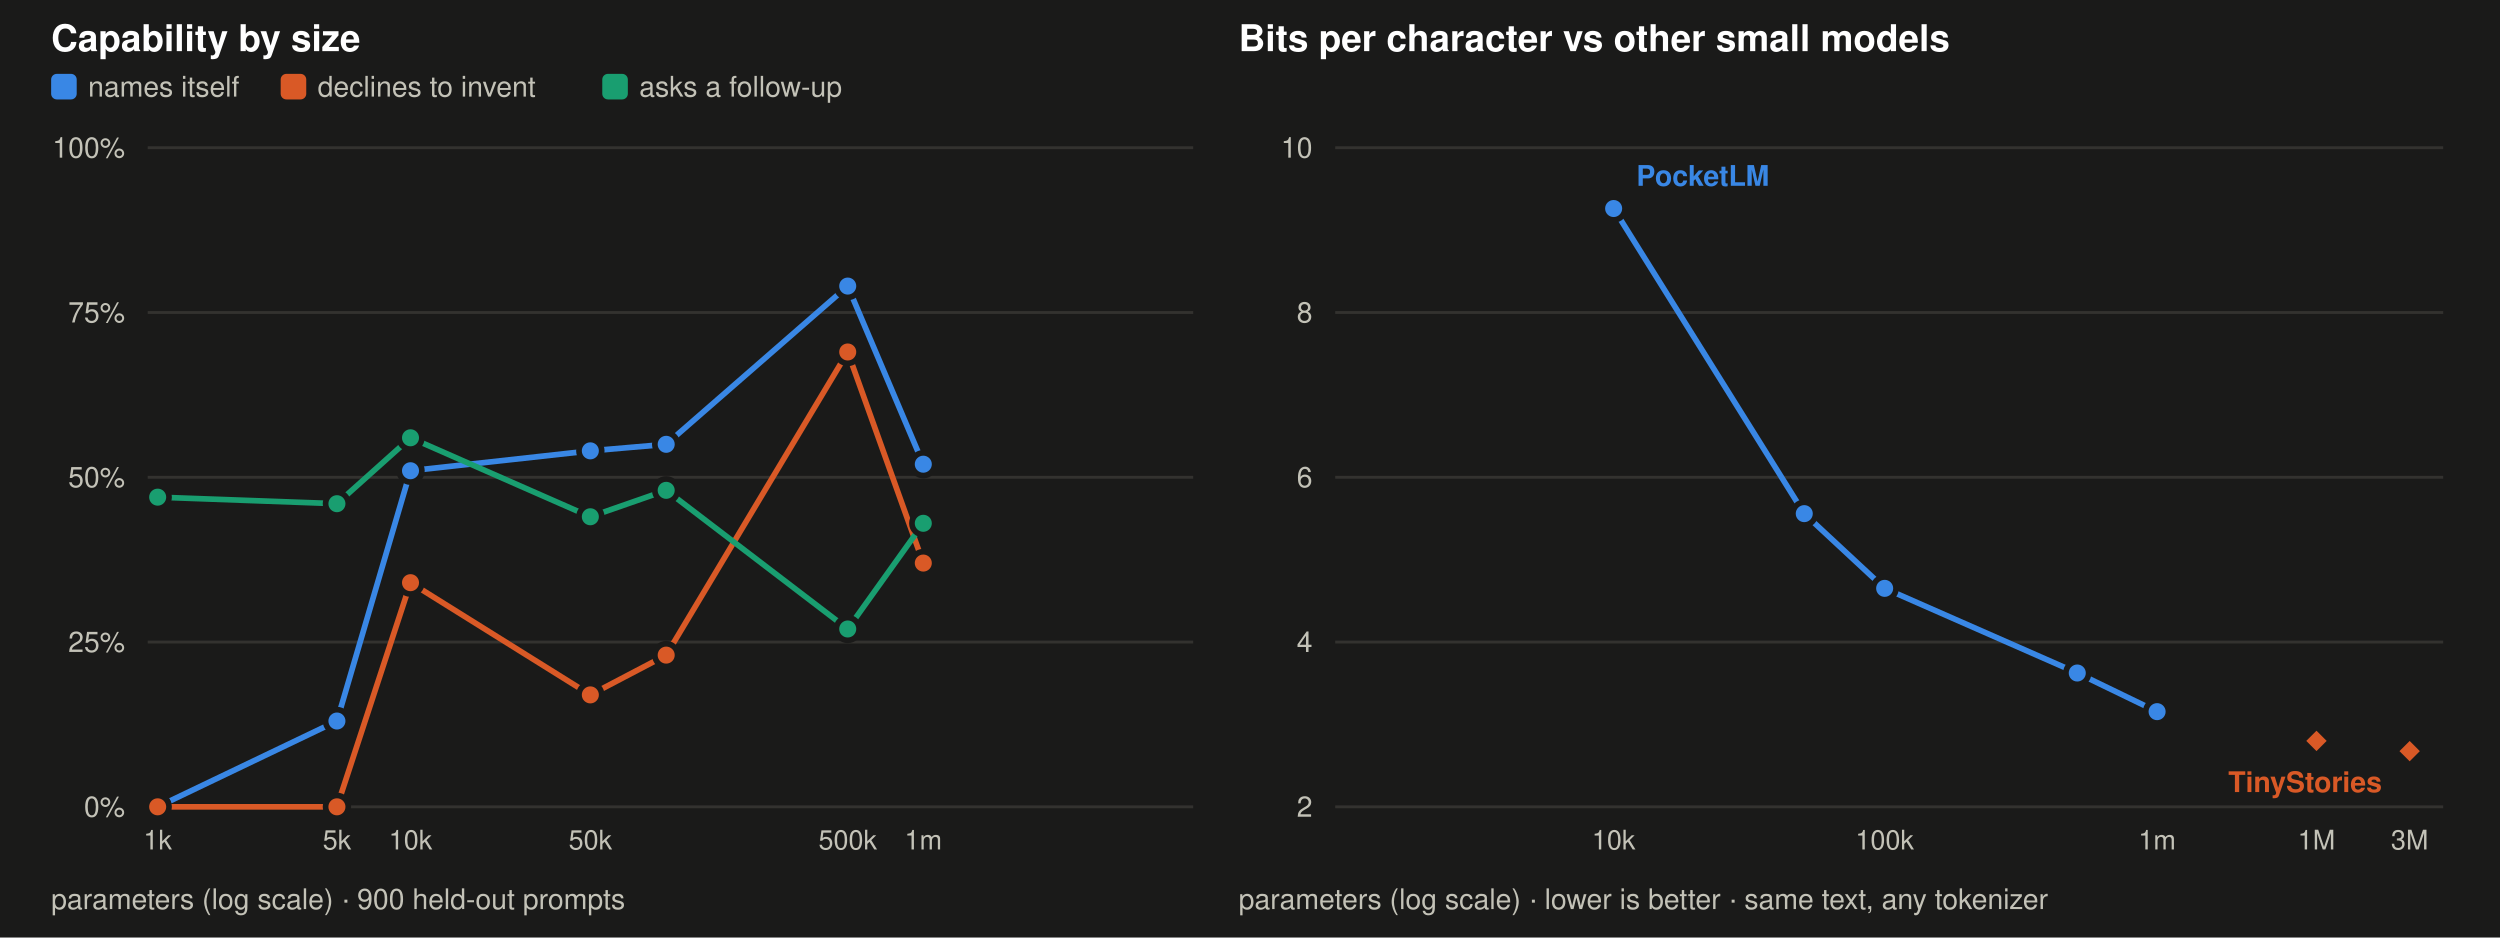
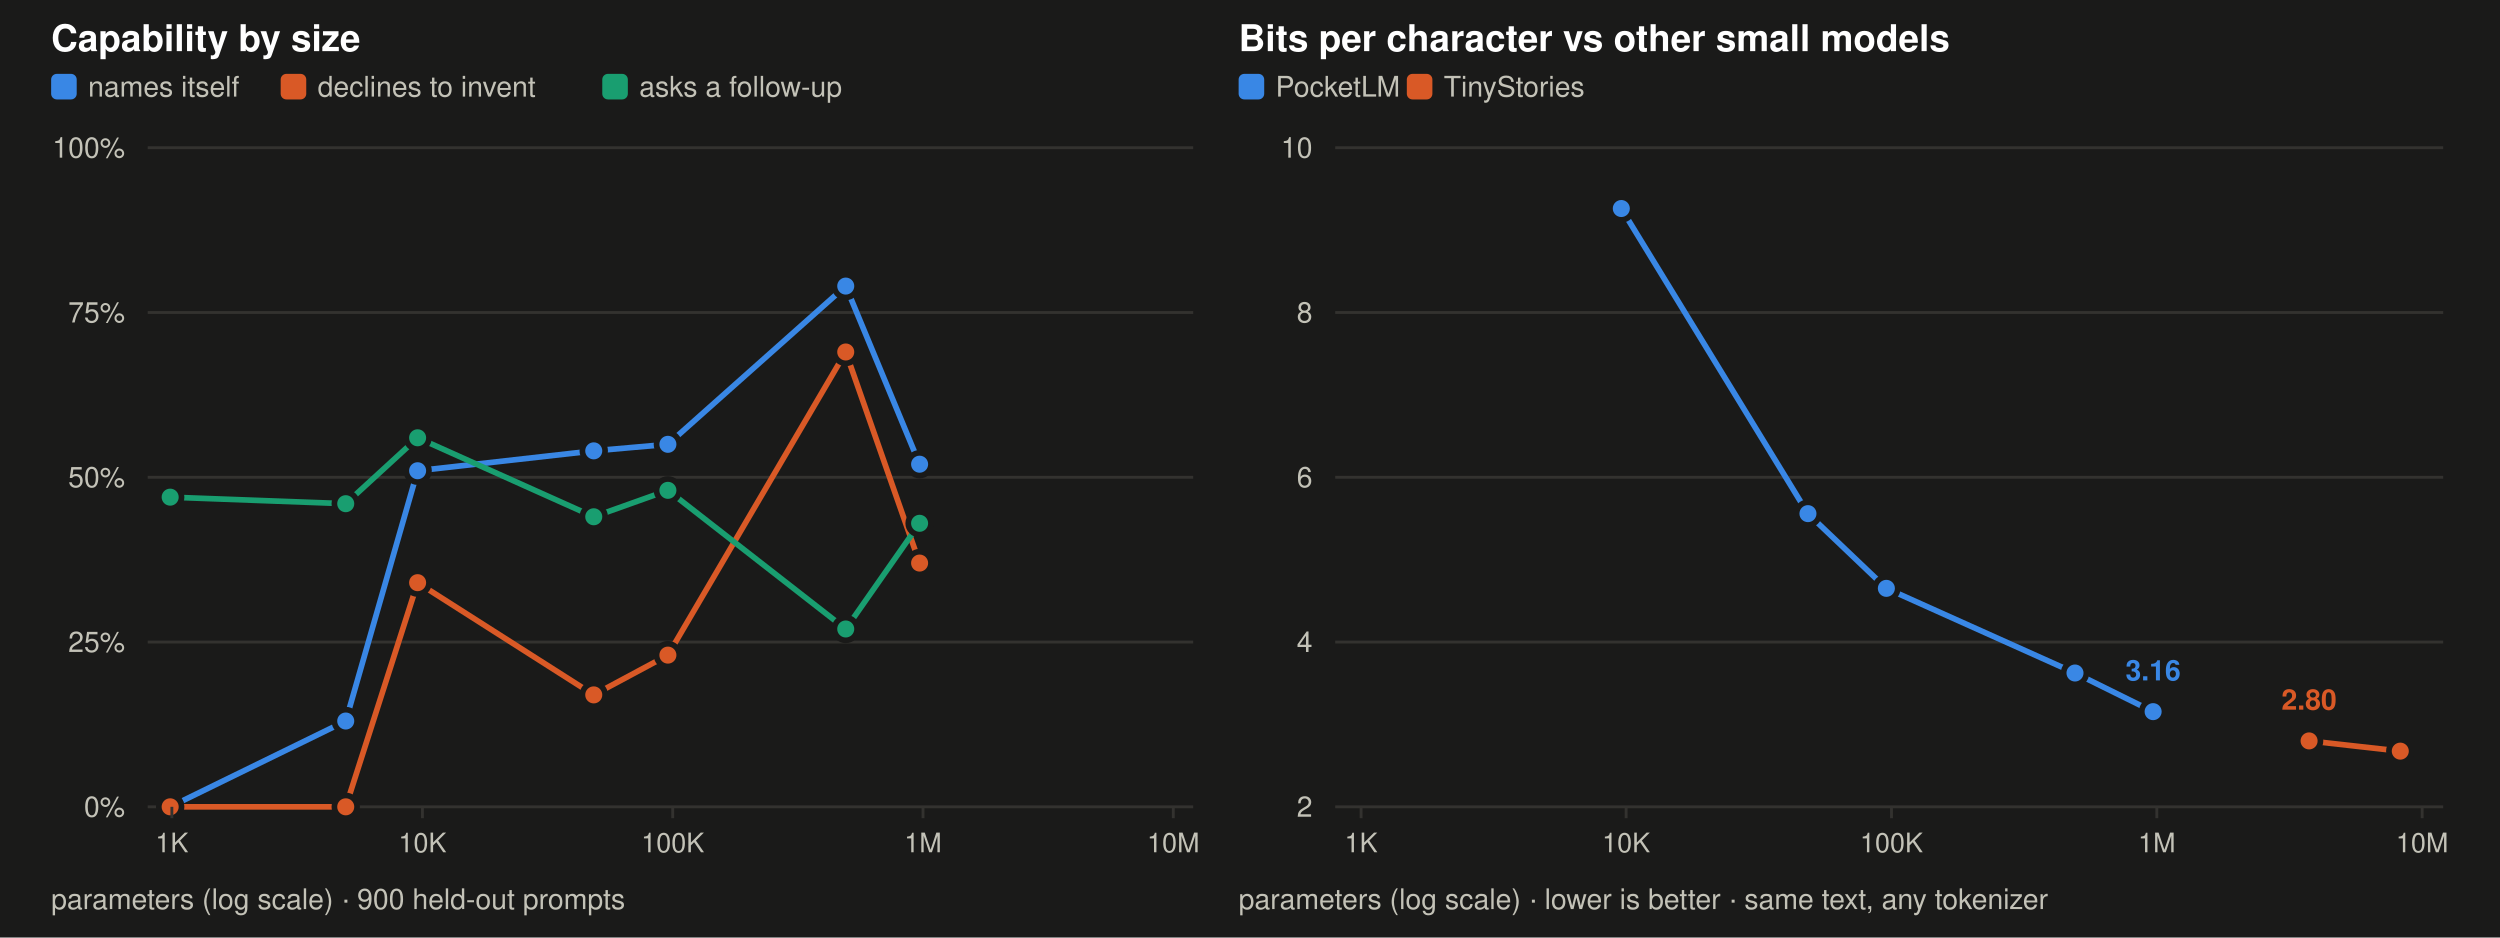
<svg xmlns="http://www.w3.org/2000/svg" viewBox="0 0 880 330" width="880" height="330" font-family="-apple-system,BlinkMacSystemFont,Segoe UI,Helvetica,Arial,sans-serif">
  <rect width="880" height="330" fill="#1a1a19" />
  <text x="18" y="18" fill="#ffffff" font-size="13" font-weight="600">Capability by size</text>
  <text x="18" y="320" fill="#c3c2b7" font-size="10">parameters (log scale) · 900 held-out prompts</text>
  <line x1="52" y1="284.0" x2="420" y2="284.0" stroke="#33322f" stroke-width="1" />
  <text x="44" y="287.5" fill="#c3c2b7" font-size="10" text-anchor="end">0%</text>
  <line x1="52" y1="226.0" x2="420" y2="226.0" stroke="#33322f" stroke-width="1" />
  <text x="44" y="229.5" fill="#c3c2b7" font-size="10" text-anchor="end">25%</text>
  <line x1="52" y1="168.0" x2="420" y2="168.0" stroke="#33322f" stroke-width="1" />
  <text x="44" y="171.5" fill="#c3c2b7" font-size="10" text-anchor="end">50%</text>
  <line x1="52" y1="110.0" x2="420" y2="110.0" stroke="#33322f" stroke-width="1" />
  <text x="44" y="113.5" fill="#c3c2b7" font-size="10" text-anchor="end">75%</text>
  <line x1="52" y1="52.0" x2="420" y2="52.0" stroke="#33322f" stroke-width="1" />
  <text x="44" y="55.5" fill="#c3c2b7" font-size="10" text-anchor="end">100%</text>
  <rect x="18" y="26" width="9" height="9" rx="2" fill="#3987e5" />
  <text x="31" y="34" fill="#c3c2b7" font-size="10">names itself</text>
  <rect x="98.8" y="26" width="9" height="9" rx="2" fill="#d95926" />
  <text x="111.8" y="34" fill="#c3c2b7" font-size="10">declines to invent</text>
  <rect x="212.0" y="26" width="9" height="9" rx="2" fill="#199e70" />
  <text x="225.0" y="34" fill="#c3c2b7" font-size="10">asks a follow-up</text>
-   <path d="M55.5,284.0 L118.6,253.8 L144.5,165.7 L207.8,158.7 L234.5,156.4 L298.4,100.7 L325.0,163.4" fill="none" stroke="#3987e5" stroke-width="2" stroke-linejoin="round" stroke-linecap="round" />
-   <circle cx="55.5" cy="284.0" r="4" fill="#3987e5" stroke="#1a1a19" stroke-width="2" />
-   <circle cx="118.6" cy="253.8" r="4" fill="#3987e5" stroke="#1a1a19" stroke-width="2" />
-   <circle cx="144.5" cy="165.7" r="4" fill="#3987e5" stroke="#1a1a19" stroke-width="2" />
-   <circle cx="207.8" cy="158.7" r="4" fill="#3987e5" stroke="#1a1a19" stroke-width="2" />
-   <circle cx="234.5" cy="156.4" r="4" fill="#3987e5" stroke="#1a1a19" stroke-width="2" />
-   <circle cx="298.4" cy="100.7" r="4" fill="#3987e5" stroke="#1a1a19" stroke-width="2" />
-   <circle cx="325.0" cy="163.4" r="4" fill="#3987e5" stroke="#1a1a19" stroke-width="2" />
-   <path d="M55.5,284.0 L118.6,284.0 L144.5,205.1 L207.8,244.6 L234.5,230.6 L298.4,123.9 L325.0,198.2" fill="none" stroke="#d95926" stroke-width="2" stroke-linejoin="round" stroke-linecap="round" />
-   <circle cx="55.5" cy="284.0" r="4" fill="#d95926" stroke="#1a1a19" stroke-width="2" />
-   <circle cx="118.6" cy="284.0" r="4" fill="#d95926" stroke="#1a1a19" stroke-width="2" />
-   <circle cx="144.5" cy="205.1" r="4" fill="#d95926" stroke="#1a1a19" stroke-width="2" />
-   <circle cx="207.8" cy="244.6" r="4" fill="#d95926" stroke="#1a1a19" stroke-width="2" />
-   <circle cx="234.5" cy="230.6" r="4" fill="#d95926" stroke="#1a1a19" stroke-width="2" />
-   <circle cx="298.4" cy="123.9" r="4" fill="#d95926" stroke="#1a1a19" stroke-width="2" />
-   <circle cx="325.0" cy="198.2" r="4" fill="#d95926" stroke="#1a1a19" stroke-width="2" />
-   <path d="M55.5,175.0 L118.6,177.3 L144.5,154.1 L207.8,181.9 L234.5,172.6 L298.4,221.4 L325.0,184.2" fill="none" stroke="#199e70" stroke-width="2" stroke-linejoin="round" stroke-linecap="round" />
-   <circle cx="55.5" cy="175.0" r="4" fill="#199e70" stroke="#1a1a19" stroke-width="2" />
-   <circle cx="118.6" cy="177.3" r="4" fill="#199e70" stroke="#1a1a19" stroke-width="2" />
-   <circle cx="144.5" cy="154.1" r="4" fill="#199e70" stroke="#1a1a19" stroke-width="2" />
-   <circle cx="207.8" cy="181.9" r="4" fill="#199e70" stroke="#1a1a19" stroke-width="2" />
-   <circle cx="234.5" cy="172.6" r="4" fill="#199e70" stroke="#1a1a19" stroke-width="2" />
-   <circle cx="298.4" cy="221.4" r="4" fill="#199e70" stroke="#1a1a19" stroke-width="2" />
-   <circle cx="325.0" cy="184.2" r="4" fill="#199e70" stroke="#1a1a19" stroke-width="2" />
-   <text x="55.5" y="299" fill="#c3c2b7" font-size="9.5" text-anchor="middle">1k</text>
-   <text x="118.6" y="299" fill="#c3c2b7" font-size="9.5" text-anchor="middle">5k</text>
-   <text x="144.5" y="299" fill="#c3c2b7" font-size="9.5" text-anchor="middle">10k</text>
-   <text x="207.8" y="299" fill="#c3c2b7" font-size="9.5" text-anchor="middle">50k</text>
-   <text x="298.4" y="299" fill="#c3c2b7" font-size="9.5" text-anchor="middle">500k</text>
-   <text x="325.0" y="299" fill="#c3c2b7" font-size="9.5" text-anchor="middle">1m</text>
+   <path d="M59.9,284.0 L121.7,253.8 L147.0,165.7 L209.0,158.7 L235.1,156.4 L297.7,100.7 L323.7,163.4" fill="none" stroke="#3987e5" stroke-width="2" stroke-linejoin="round" stroke-linecap="round" />
+   <circle cx="59.9" cy="284.0" r="4" fill="#3987e5" stroke="#1a1a19" stroke-width="2" />
+   <circle cx="121.7" cy="253.8" r="4" fill="#3987e5" stroke="#1a1a19" stroke-width="2" />
+   <circle cx="147.0" cy="165.7" r="4" fill="#3987e5" stroke="#1a1a19" stroke-width="2" />
+   <circle cx="209.0" cy="158.7" r="4" fill="#3987e5" stroke="#1a1a19" stroke-width="2" />
+   <circle cx="235.1" cy="156.4" r="4" fill="#3987e5" stroke="#1a1a19" stroke-width="2" />
+   <circle cx="297.7" cy="100.7" r="4" fill="#3987e5" stroke="#1a1a19" stroke-width="2" />
+   <circle cx="323.7" cy="163.4" r="4" fill="#3987e5" stroke="#1a1a19" stroke-width="2" />
+   <path d="M59.9,284.0 L121.7,284.0 L147.0,205.1 L209.0,244.6 L235.1,230.6 L297.7,123.9 L323.7,198.2" fill="none" stroke="#d95926" stroke-width="2" stroke-linejoin="round" stroke-linecap="round" />
+   <circle cx="59.9" cy="284.0" r="4" fill="#d95926" stroke="#1a1a19" stroke-width="2" />
+   <circle cx="121.7" cy="284.0" r="4" fill="#d95926" stroke="#1a1a19" stroke-width="2" />
+   <circle cx="147.0" cy="205.1" r="4" fill="#d95926" stroke="#1a1a19" stroke-width="2" />
+   <circle cx="209.0" cy="244.6" r="4" fill="#d95926" stroke="#1a1a19" stroke-width="2" />
+   <circle cx="235.1" cy="230.6" r="4" fill="#d95926" stroke="#1a1a19" stroke-width="2" />
+   <circle cx="297.7" cy="123.9" r="4" fill="#d95926" stroke="#1a1a19" stroke-width="2" />
+   <circle cx="323.7" cy="198.2" r="4" fill="#d95926" stroke="#1a1a19" stroke-width="2" />
+   <path d="M59.9,175.0 L121.7,177.3 L147.0,154.1 L209.0,181.9 L235.1,172.6 L297.7,221.4 L323.7,184.2" fill="none" stroke="#199e70" stroke-width="2" stroke-linejoin="round" stroke-linecap="round" />
+   <circle cx="59.9" cy="175.0" r="4" fill="#199e70" stroke="#1a1a19" stroke-width="2" />
+   <circle cx="121.7" cy="177.3" r="4" fill="#199e70" stroke="#1a1a19" stroke-width="2" />
+   <circle cx="147.0" cy="154.1" r="4" fill="#199e70" stroke="#1a1a19" stroke-width="2" />
+   <circle cx="209.0" cy="181.9" r="4" fill="#199e70" stroke="#1a1a19" stroke-width="2" />
+   <circle cx="235.1" cy="172.6" r="4" fill="#199e70" stroke="#1a1a19" stroke-width="2" />
+   <circle cx="297.7" cy="221.4" r="4" fill="#199e70" stroke="#1a1a19" stroke-width="2" />
+   <circle cx="323.7" cy="184.2" r="4" fill="#199e70" stroke="#1a1a19" stroke-width="2" />
+   <line x1="60.5" y1="284" x2="60.5" y2="288" stroke="#33322f" stroke-width="1" />
+   <text x="60.5" y="300" fill="#c3c2b7" font-size="9.5" text-anchor="middle">1K</text>
+   <line x1="148.7" y1="284" x2="148.7" y2="288" stroke="#33322f" stroke-width="1" />
+   <text x="148.7" y="300" fill="#c3c2b7" font-size="9.5" text-anchor="middle">10K</text>
+   <line x1="236.8" y1="284" x2="236.8" y2="288" stroke="#33322f" stroke-width="1" />
+   <text x="236.8" y="300" fill="#c3c2b7" font-size="9.5" text-anchor="middle">100K</text>
+   <line x1="324.9" y1="284" x2="324.9" y2="288" stroke="#33322f" stroke-width="1" />
+   <text x="324.9" y="300" fill="#c3c2b7" font-size="9.5" text-anchor="middle">1M</text>
+   <line x1="413.0" y1="284" x2="413.0" y2="288" stroke="#33322f" stroke-width="1" />
+   <text x="413.0" y="300" fill="#c3c2b7" font-size="9.5" text-anchor="middle">10M</text>
  <text x="436" y="18" fill="#ffffff" font-size="13" font-weight="600">Bits per character vs other small models</text>
  <text x="436" y="320" fill="#c3c2b7" font-size="10">parameters (log scale) · lower is better · same text, any tokenizer</text>
  <line x1="470" y1="284.0" x2="860" y2="284.0" stroke="#33322f" stroke-width="1" />
  <text x="462" y="287.5" fill="#c3c2b7" font-size="10" text-anchor="end">2</text>
  <line x1="470" y1="226.0" x2="860" y2="226.0" stroke="#33322f" stroke-width="1" />
  <text x="462" y="229.5" fill="#c3c2b7" font-size="10" text-anchor="end">4</text>
  <line x1="470" y1="168.0" x2="860" y2="168.0" stroke="#33322f" stroke-width="1" />
  <text x="462" y="171.5" fill="#c3c2b7" font-size="10" text-anchor="end">6</text>
  <line x1="470" y1="110.0" x2="860" y2="110.0" stroke="#33322f" stroke-width="1" />
  <text x="462" y="113.5" fill="#c3c2b7" font-size="10" text-anchor="end">8</text>
  <line x1="470" y1="52.0" x2="860" y2="52.0" stroke="#33322f" stroke-width="1" />
  <text x="462" y="55.5" fill="#c3c2b7" font-size="10" text-anchor="end">10</text>
-   <path d="M568.0,73.4 L635.1,180.8 L663.4,207.1 L731.2,236.9 L759.3,250.5" fill="none" stroke="#3987e5" stroke-width="2" stroke-linejoin="round" />
-   <circle cx="568.0" cy="73.4" r="4" fill="#3987e5" stroke="#1a1a19" stroke-width="2" />
-   <circle cx="635.1" cy="180.8" r="4" fill="#3987e5" stroke="#1a1a19" stroke-width="2" />
-   <circle cx="663.4" cy="207.1" r="4" fill="#3987e5" stroke="#1a1a19" stroke-width="2" />
-   <circle cx="731.2" cy="236.9" r="4" fill="#3987e5" stroke="#1a1a19" stroke-width="2" />
-   <circle cx="759.3" cy="250.5" r="4" fill="#3987e5" stroke="#1a1a19" stroke-width="2" />
-   <text x="576.0" y="65.4" fill="#3987e5" font-size="10" font-weight="600">PocketLM</text>
-   <path d="M815.4,255.8 L820.4,260.8 L815.4,265.8 L810.4,260.8 Z" fill="#d95926" stroke="#1a1a19" stroke-width="2" />
-   <path d="M848.2,259.4 L853.2,264.4 L848.2,269.4 L843.2,264.4 Z" fill="#d95926" stroke="#1a1a19" stroke-width="2" />
-   <text x="811.4" y="278.8" fill="#d95926" font-size="10" font-weight="600" text-anchor="middle">TinyStories</text>
-   <text x="568.0" y="299" fill="#c3c2b7" font-size="9.5" text-anchor="middle">10k</text>
-   <text x="663.4" y="299" fill="#c3c2b7" font-size="9.5" text-anchor="middle">100k</text>
-   <text x="759.3" y="299" fill="#c3c2b7" font-size="9.5" text-anchor="middle">1m</text>
-   <text x="815.4" y="299" fill="#c3c2b7" font-size="9.5" text-anchor="middle">1M</text>
-   <text x="848.2" y="299" fill="#c3c2b7" font-size="9.5" text-anchor="middle">3M</text>
+   <rect x="436" y="26" width="9" height="9" rx="2" fill="#3987e5" />
+   <text x="449" y="34" fill="#c3c2b7" font-size="10">PocketLM</text>
+   <rect x="495.2" y="26" width="9" height="9" rx="2" fill="#d95926" />
+   <text x="508.2" y="34" fill="#c3c2b7" font-size="10">TinyStories</text>
+   <path d="M570.7,73.4 L636.4,180.8 L664.0,207.1 L730.4,236.9 L757.9,250.5" fill="none" stroke="#3987e5" stroke-width="2" stroke-linejoin="round" stroke-linecap="round" />
+   <circle cx="570.7" cy="73.4" r="4" fill="#3987e5" stroke="#1a1a19" stroke-width="2" />
+   <circle cx="636.4" cy="180.8" r="4" fill="#3987e5" stroke="#1a1a19" stroke-width="2" />
+   <circle cx="664.0" cy="207.1" r="4" fill="#3987e5" stroke="#1a1a19" stroke-width="2" />
+   <circle cx="730.4" cy="236.9" r="4" fill="#3987e5" stroke="#1a1a19" stroke-width="2" />
+   <circle cx="757.9" cy="250.5" r="4" fill="#3987e5" stroke="#1a1a19" stroke-width="2" />
+   <path d="M812.8,260.8 L844.9,264.4" fill="none" stroke="#d95926" stroke-width="2" stroke-linejoin="round" stroke-linecap="round" />
+   <circle cx="812.8" cy="260.8" r="4" fill="#d95926" stroke="#1a1a19" stroke-width="2" />
+   <circle cx="844.9" cy="264.4" r="4" fill="#d95926" stroke="#1a1a19" stroke-width="2" />
+   <text x="757.9" y="239.5" fill="#3987e5" font-size="10" font-weight="600" text-anchor="middle">3.16</text>
+   <text x="812.8" y="249.8" fill="#d95926" font-size="10" font-weight="600" text-anchor="middle">2.80</text>
+   <line x1="479.1" y1="284" x2="479.1" y2="288" stroke="#33322f" stroke-width="1" />
+   <text x="479.1" y="300" fill="#c3c2b7" font-size="9.5" text-anchor="middle">1K</text>
+   <line x1="572.4" y1="284" x2="572.4" y2="288" stroke="#33322f" stroke-width="1" />
+   <text x="572.4" y="300" fill="#c3c2b7" font-size="9.5" text-anchor="middle">10K</text>
+   <line x1="665.8" y1="284" x2="665.8" y2="288" stroke="#33322f" stroke-width="1" />
+   <text x="665.8" y="300" fill="#c3c2b7" font-size="9.5" text-anchor="middle">100K</text>
+   <line x1="759.2" y1="284" x2="759.2" y2="288" stroke="#33322f" stroke-width="1" />
+   <text x="759.2" y="300" fill="#c3c2b7" font-size="9.5" text-anchor="middle">1M</text>
+   <line x1="852.6" y1="284" x2="852.6" y2="288" stroke="#33322f" stroke-width="1" />
+   <text x="852.6" y="300" fill="#c3c2b7" font-size="9.5" text-anchor="middle">10M</text>
</svg>
